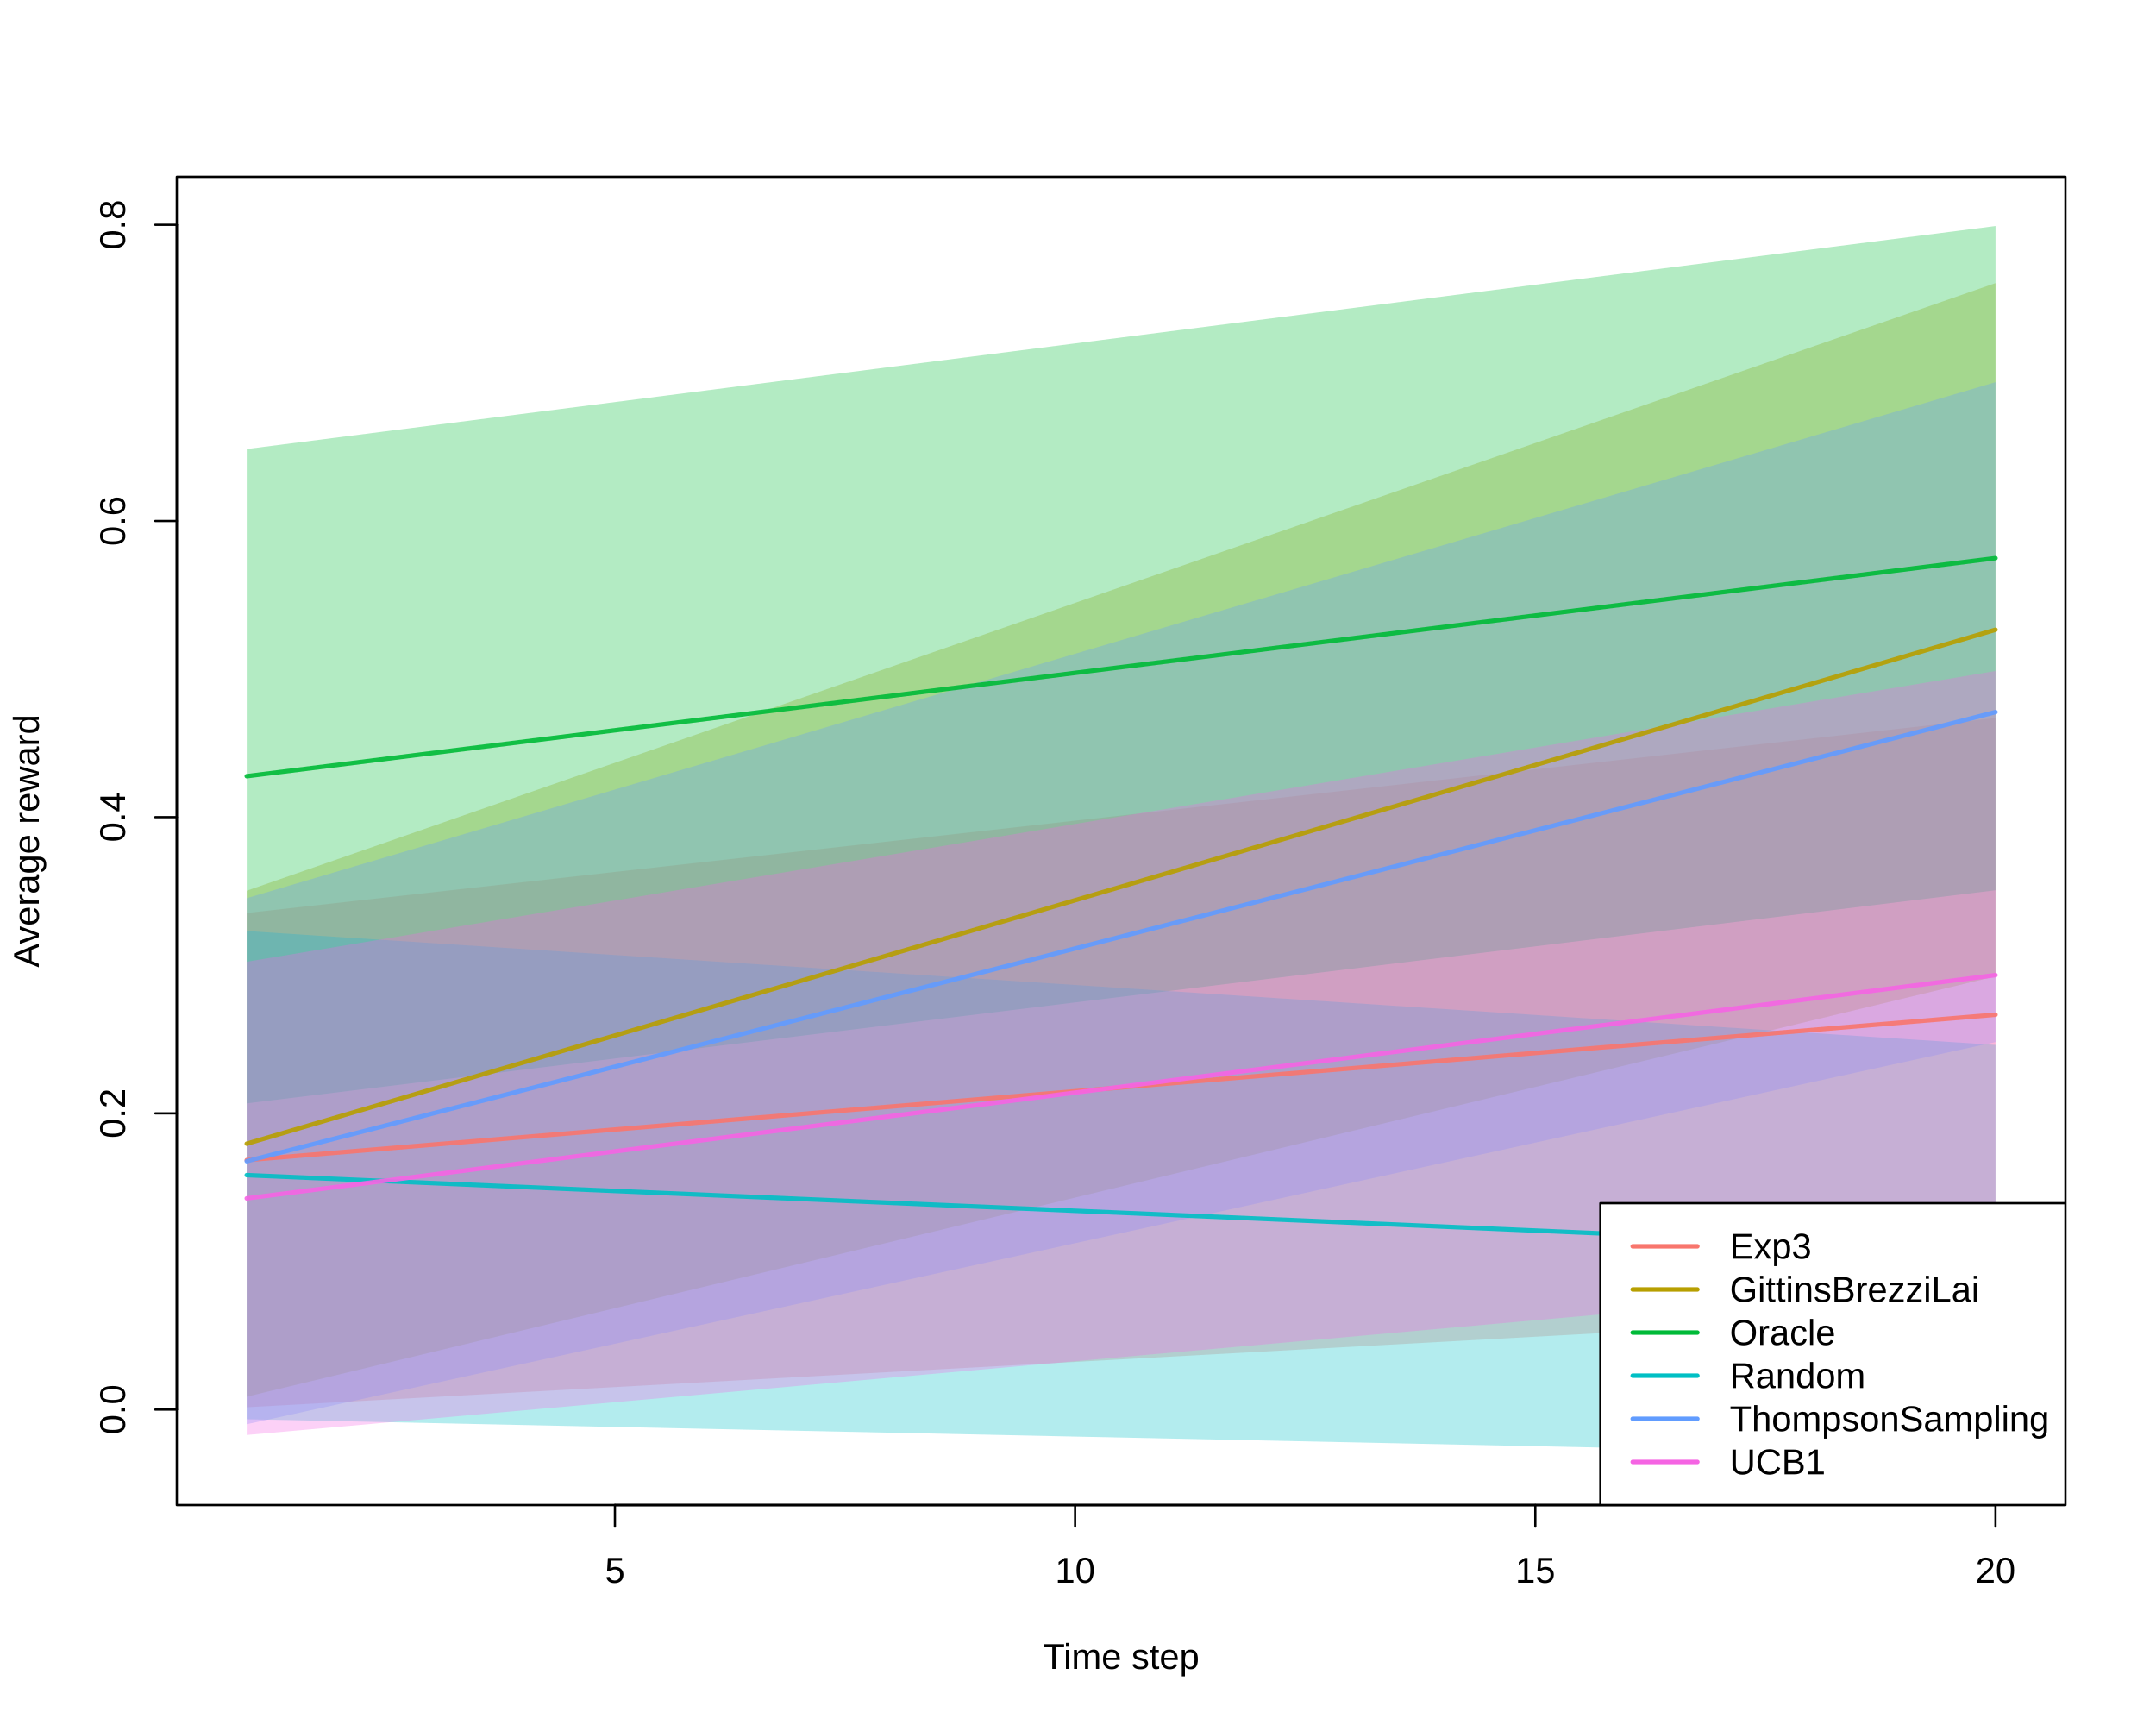
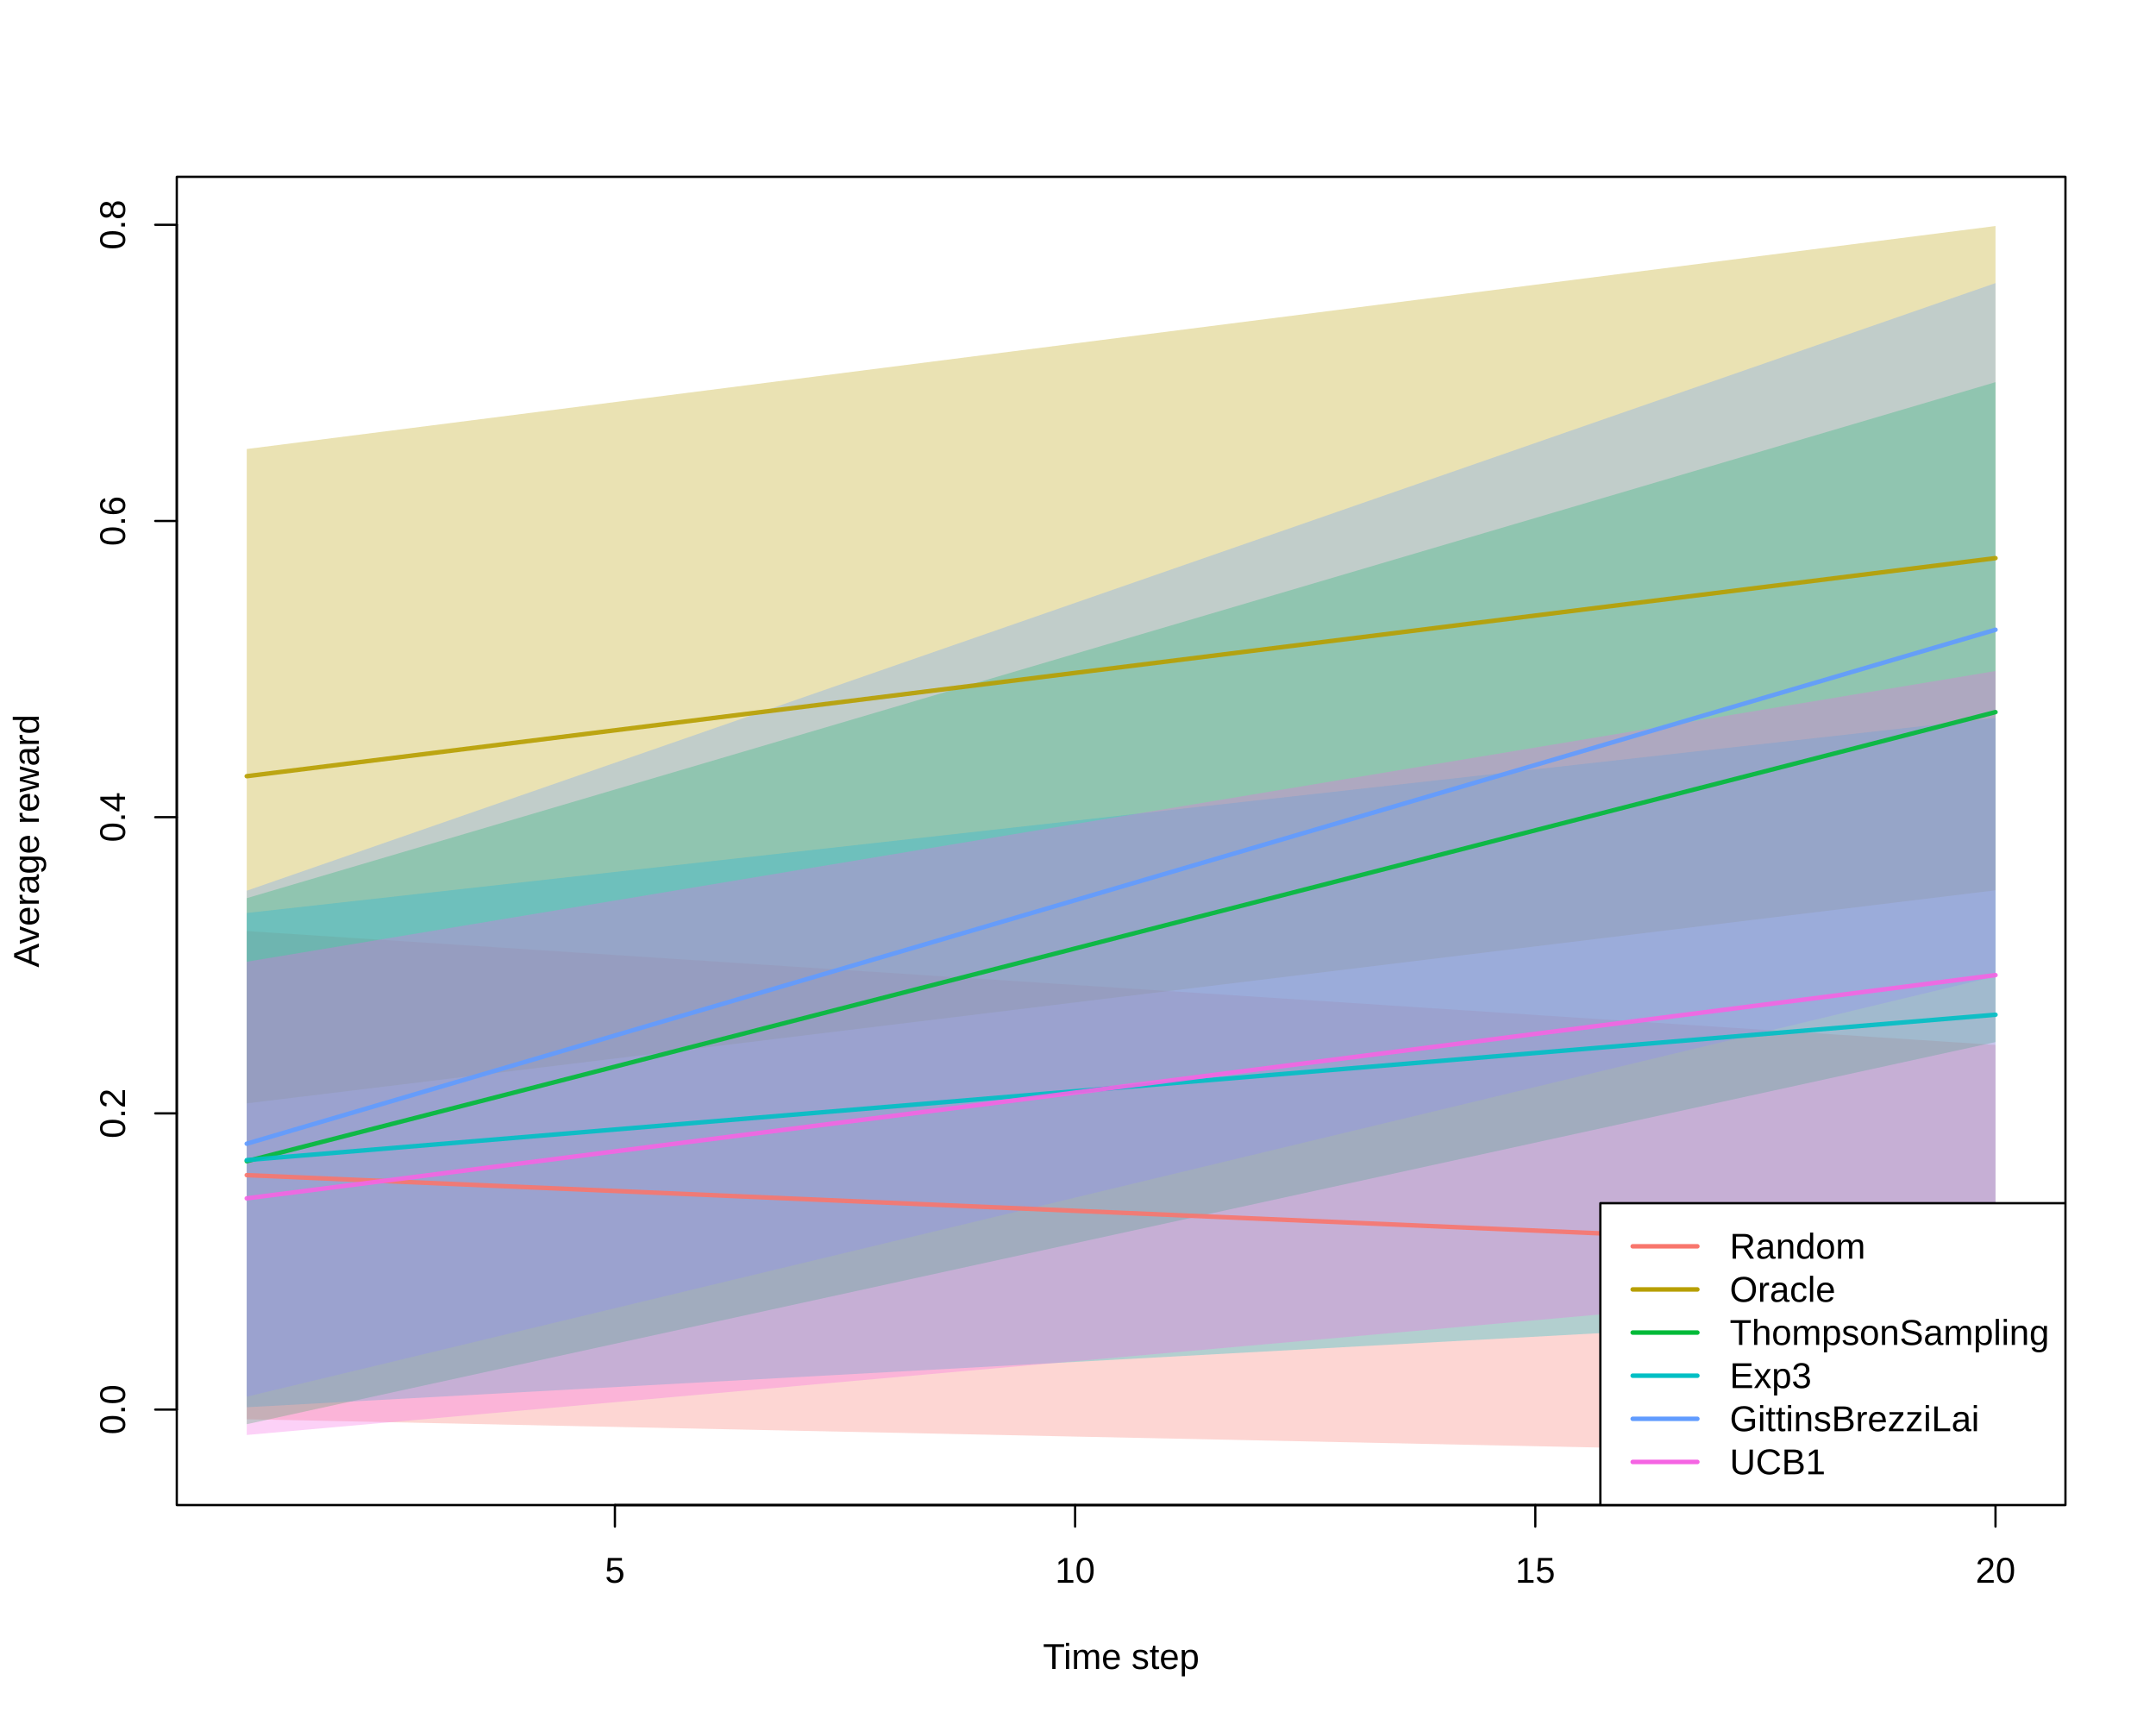
<svg xmlns="http://www.w3.org/2000/svg" viewBox="0 0 720.00 576.00">
  <defs>
    <style type="text/css">
    line, polyline, polygon, path, rect, circle {
      fill: none;
      stroke: #000000;
      stroke-linecap: round;
      stroke-linejoin: round;
      stroke-miterlimit: 10.00;
    }
  </style>
  </defs>
  <rect width="100%" height="100%" style="stroke: none; fill: #FFFFFF;" />
  <defs>
    <clipPath id="cpNTkuMDR8Njg5Ljc2fDUwMi41Nnw1OS4wNA==">
      <rect x="59.04" y="59.04" width="630.72" height="443.52" />
    </clipPath>
  </defs>
-   <polygon points="82.40,469.89 359.03,454.75 666.40,437.92 666.40,239.74 359.03,274.02 82.40,304.86 " style="stroke-width: 0.75; stroke: none; fill: #F8766D; fill-opacity: 0.30;" clip-path="url(#cpNTkuMDR8Njg5Ljc2fDUwMi41Nnw1OS4wNA==)" />
-   <polygon points="82.40,466.37 359.03,399.89 666.40,326.02 666.40,94.53 359.03,201.31 82.40,297.42 " style="stroke-width: 0.75; stroke: none; fill: #B79F00; fill-opacity: 0.30;" clip-path="url(#cpNTkuMDR8Njg5Ljc2fDUwMi41Nnw1OS4wNA==)" />
-   <polygon points="82.40,368.43 359.03,334.72 666.40,297.27 666.40,75.47 359.03,114.66 82.40,149.93 " style="stroke-width: 0.75; stroke: none; fill: #00BA38; fill-opacity: 0.30;" clip-path="url(#cpNTkuMDR8Njg5Ljc2fDUwMi41Nnw1OS4wNA==)" />
-   <polygon points="82.40,473.90 359.03,479.69 666.40,486.13 666.40,348.92 359.03,328.90 82.40,310.89 " style="stroke-width: 0.75; stroke: none; fill: #00BFC4; fill-opacity: 0.30;" clip-path="url(#cpNTkuMDR8Njg5Ljc2fDUwMi41Nnw1OS4wNA==)" />
-   <polygon points="82.40,475.56 359.03,415.12 666.40,347.96 666.40,127.61 359.03,218.30 82.40,299.91 " style="stroke-width: 0.75; stroke: none; fill: #619CFF; fill-opacity: 0.30;" clip-path="url(#cpNTkuMDR8Njg5Ljc2fDUwMi41Nnw1OS4wNA==)" />
+   <polygon points="82.40,473.90 359.03,479.69 666.40,486.13 666.40,348.92 359.03,328.90 82.40,310.89 " style="stroke-width: 0.75; stroke: none; fill: #F8766D; fill-opacity: 0.30;" clip-path="url(#cpNTkuMDR8Njg5Ljc2fDUwMi41Nnw1OS4wNA==)" />
+   <polygon points="82.40,368.43 359.03,334.72 666.40,297.27 666.40,75.47 359.03,114.66 82.40,149.93 " style="stroke-width: 0.75; stroke: none; fill: #B79F00; fill-opacity: 0.30;" clip-path="url(#cpNTkuMDR8Njg5Ljc2fDUwMi41Nnw1OS4wNA==)" />
+   <polygon points="82.40,475.56 359.03,415.12 666.40,347.96 666.40,127.61 359.03,218.30 82.40,299.91 " style="stroke-width: 0.75; stroke: none; fill: #00BA38; fill-opacity: 0.30;" clip-path="url(#cpNTkuMDR8Njg5Ljc2fDUwMi41Nnw1OS4wNA==)" />
+   <polygon points="82.40,469.89 359.03,454.75 666.40,437.92 666.40,239.74 359.03,274.02 82.40,304.86 " style="stroke-width: 0.75; stroke: none; fill: #00BFC4; fill-opacity: 0.30;" clip-path="url(#cpNTkuMDR8Njg5Ljc2fDUwMi41Nnw1OS4wNA==)" />
+   <polygon points="82.40,466.37 359.03,399.89 666.40,326.02 666.40,94.53 359.03,201.31 82.40,297.42 " style="stroke-width: 0.75; stroke: none; fill: #619CFF; fill-opacity: 0.30;" clip-path="url(#cpNTkuMDR8Njg5Ljc2fDUwMi41Nnw1OS4wNA==)" />
  <polygon points="82.40,479.16 359.03,454.52 666.40,427.15 666.40,224.06 359.03,275.15 82.40,321.14 " style="stroke-width: 0.75; stroke: none; fill: #F564E3; fill-opacity: 0.30;" clip-path="url(#cpNTkuMDR8Njg5Ljc2fDUwMi41Nnw1OS4wNA==)" />
-   <polyline points="82.40,387.37 359.03,364.38 666.40,338.83 " style="stroke-width: 1.50; stroke: #F8766D; stroke-opacity: 0.90;" clip-path="url(#cpNTkuMDR8Njg5Ljc2fDUwMi41Nnw1OS4wNA==)" />
-   <polyline points="82.40,381.90 359.03,300.60 666.40,210.28 " style="stroke-width: 1.50; stroke: #B79F00; stroke-opacity: 0.90;" clip-path="url(#cpNTkuMDR8Njg5Ljc2fDUwMi41Nnw1OS4wNA==)" />
-   <polyline points="82.40,259.18 359.03,224.69 666.40,186.37 " style="stroke-width: 1.50; stroke: #00BA38; stroke-opacity: 0.90;" clip-path="url(#cpNTkuMDR8Njg5Ljc2fDUwMi41Nnw1OS4wNA==)" />
-   <polyline points="82.40,392.39 359.03,404.30 666.40,417.53 " style="stroke-width: 1.50; stroke: #00BFC4; stroke-opacity: 0.90;" clip-path="url(#cpNTkuMDR8Njg5Ljc2fDUwMi41Nnw1OS4wNA==)" />
-   <polyline points="82.40,387.74 359.03,316.71 666.40,237.78 " style="stroke-width: 1.50; stroke: #619CFF; stroke-opacity: 0.90;" clip-path="url(#cpNTkuMDR8Njg5Ljc2fDUwMi41Nnw1OS4wNA==)" />
+   <polyline points="82.40,392.39 359.03,404.30 666.40,417.53 " style="stroke-width: 1.50; stroke: #F8766D; stroke-opacity: 0.90;" clip-path="url(#cpNTkuMDR8Njg5Ljc2fDUwMi41Nnw1OS4wNA==)" />
+   <polyline points="82.40,259.18 359.03,224.69 666.40,186.37 " style="stroke-width: 1.50; stroke: #B79F00; stroke-opacity: 0.90;" clip-path="url(#cpNTkuMDR8Njg5Ljc2fDUwMi41Nnw1OS4wNA==)" />
+   <polyline points="82.40,387.74 359.03,316.71 666.40,237.78 " style="stroke-width: 1.50; stroke: #00BA38; stroke-opacity: 0.90;" clip-path="url(#cpNTkuMDR8Njg5Ljc2fDUwMi41Nnw1OS4wNA==)" />
+   <polyline points="82.40,387.37 359.03,364.38 666.40,338.83 " style="stroke-width: 1.50; stroke: #00BFC4; stroke-opacity: 0.90;" clip-path="url(#cpNTkuMDR8Njg5Ljc2fDUwMi41Nnw1OS4wNA==)" />
+   <polyline points="82.40,381.90 359.03,300.60 666.40,210.28 " style="stroke-width: 1.50; stroke: #619CFF; stroke-opacity: 0.90;" clip-path="url(#cpNTkuMDR8Njg5Ljc2fDUwMi41Nnw1OS4wNA==)" />
  <polyline points="82.40,400.15 359.03,364.84 666.40,325.60 " style="stroke-width: 1.50; stroke: #F564E3; stroke-opacity: 0.90;" clip-path="url(#cpNTkuMDR8Njg5Ljc2fDUwMi41Nnw1OS4wNA==)" />
  <defs>
    <clipPath id="cpMC4wMHw3MjAuMDB8NTc2LjAwfDAuMDA=">
      <rect x="0.00" y="0.00" width="720.00" height="576.00" />
    </clipPath>
  </defs>
  <line x1="205.35" y1="502.56" x2="666.40" y2="502.56" style="stroke-width: 0.75;" clip-path="url(#cpMC4wMHw3MjAuMDB8NTc2LjAwfDAuMDA=)" />
  <line x1="205.35" y1="502.56" x2="205.35" y2="509.76" style="stroke-width: 0.75;" clip-path="url(#cpMC4wMHw3MjAuMDB8NTc2LjAwfDAuMDA=)" />
  <line x1="359.03" y1="502.56" x2="359.03" y2="509.76" style="stroke-width: 0.75;" clip-path="url(#cpMC4wMHw3MjAuMDB8NTc2LjAwfDAuMDA=)" />
  <line x1="512.72" y1="502.56" x2="512.72" y2="509.76" style="stroke-width: 0.75;" clip-path="url(#cpMC4wMHw3MjAuMDB8NTc2LjAwfDAuMDA=)" />
  <line x1="666.40" y1="502.56" x2="666.40" y2="509.76" style="stroke-width: 0.75;" clip-path="url(#cpMC4wMHw3MjAuMDB8NTc2LjAwfDAuMDA=)" />
  <g clip-path="url(#cpMC4wMHw3MjAuMDB8NTc2LjAwfDAuMDA=)">
    <text x="202.01" y="528.48" style="font-size: 12.00px; font-family: Liberation Sans;" textLength="6.67px" lengthAdjust="spacingAndGlyphs">5</text>
  </g>
  <g clip-path="url(#cpMC4wMHw3MjAuMDB8NTc2LjAwfDAuMDA=)">
    <text x="352.36" y="528.48" style="font-size: 12.00px; font-family: Liberation Sans;" textLength="13.34px" lengthAdjust="spacingAndGlyphs">10</text>
  </g>
  <g clip-path="url(#cpMC4wMHw3MjAuMDB8NTc2LjAwfDAuMDA=)">
    <text x="506.04" y="528.48" style="font-size: 12.00px; font-family: Liberation Sans;" textLength="13.34px" lengthAdjust="spacingAndGlyphs">15</text>
  </g>
  <g clip-path="url(#cpMC4wMHw3MjAuMDB8NTc2LjAwfDAuMDA=)">
    <text x="659.73" y="528.48" style="font-size: 12.00px; font-family: Liberation Sans;" textLength="13.34px" lengthAdjust="spacingAndGlyphs">20</text>
  </g>
  <line x1="59.04" y1="470.68" x2="59.04" y2="75.06" style="stroke-width: 0.75;" clip-path="url(#cpMC4wMHw3MjAuMDB8NTc2LjAwfDAuMDA=)" />
  <line x1="59.04" y1="470.68" x2="51.84" y2="470.68" style="stroke-width: 0.75;" clip-path="url(#cpMC4wMHw3MjAuMDB8NTc2LjAwfDAuMDA=)" />
  <line x1="59.04" y1="371.77" x2="51.84" y2="371.77" style="stroke-width: 0.75;" clip-path="url(#cpMC4wMHw3MjAuMDB8NTc2LjAwfDAuMDA=)" />
  <line x1="59.04" y1="272.87" x2="51.84" y2="272.87" style="stroke-width: 0.75;" clip-path="url(#cpMC4wMHw3MjAuMDB8NTc2LjAwfDAuMDA=)" />
  <line x1="59.04" y1="173.96" x2="51.84" y2="173.96" style="stroke-width: 0.75;" clip-path="url(#cpMC4wMHw3MjAuMDB8NTc2LjAwfDAuMDA=)" />
  <line x1="59.04" y1="75.06" x2="51.84" y2="75.06" style="stroke-width: 0.75;" clip-path="url(#cpMC4wMHw3MjAuMDB8NTc2LjAwfDAuMDA=)" />
  <g clip-path="url(#cpMC4wMHw3MjAuMDB8NTc2LjAwfDAuMDA=)">
    <text transform="translate(41.76,479.01) rotate(-90)" style="font-size: 12.00px; font-family: Liberation Sans;" textLength="16.67px" lengthAdjust="spacingAndGlyphs">0.0</text>
  </g>
  <g clip-path="url(#cpMC4wMHw3MjAuMDB8NTc2LjAwfDAuMDA=)">
    <text transform="translate(41.76,380.11) rotate(-90)" style="font-size: 12.00px; font-family: Liberation Sans;" textLength="16.67px" lengthAdjust="spacingAndGlyphs">0.2</text>
  </g>
  <g clip-path="url(#cpMC4wMHw3MjAuMDB8NTc2LjAwfDAuMDA=)">
    <text transform="translate(41.76,281.20) rotate(-90)" style="font-size: 12.00px; font-family: Liberation Sans;" textLength="16.67px" lengthAdjust="spacingAndGlyphs">0.4</text>
  </g>
  <g clip-path="url(#cpMC4wMHw3MjAuMDB8NTc2LjAwfDAuMDA=)">
    <text transform="translate(41.76,182.30) rotate(-90)" style="font-size: 12.00px; font-family: Liberation Sans;" textLength="16.67px" lengthAdjust="spacingAndGlyphs">0.6</text>
  </g>
  <g clip-path="url(#cpMC4wMHw3MjAuMDB8NTc2LjAwfDAuMDA=)">
    <text transform="translate(41.76,83.39) rotate(-90)" style="font-size: 12.00px; font-family: Liberation Sans;" textLength="16.67px" lengthAdjust="spacingAndGlyphs">0.8</text>
  </g>
  <g clip-path="url(#cpMC4wMHw3MjAuMDB8NTc2LjAwfDAuMDA=)">
    <text x="348.29" y="557.28" style="font-size: 12.00px; font-family: Liberation Sans;" textLength="52.22px" lengthAdjust="spacingAndGlyphs">Time step</text>
  </g>
  <g clip-path="url(#cpMC4wMHw3MjAuMDB8NTc2LjAwfDAuMDA=)">
    <text transform="translate(12.96,323.04) rotate(-90)" style="font-size: 12.00px; font-family: Liberation Sans;" textLength="84.48px" lengthAdjust="spacingAndGlyphs">Average reward</text>
  </g>
  <polyline points="59.04,502.56 689.76,502.56 689.76,59.04 59.04,59.04 59.04,502.56 " style="stroke-width: 0.75;" clip-path="url(#cpMC4wMHw3MjAuMDB8NTc2LjAwfDAuMDA=)" />
  <defs>
    <clipPath id="cpNTkuMDR8Njg5Ljc2fDUwMi41Nnw1OS4wNA==">
      <rect x="59.04" y="59.04" width="630.72" height="443.52" />
    </clipPath>
  </defs>
  <rect x="534.44" y="401.76" width="155.32" height="100.80" style="stroke-width: 0.75; fill: #FFFFFF;" clip-path="url(#cpNTkuMDR8Njg5Ljc2fDUwMi41Nnw1OS4wNA==)" />
  <line x1="545.24" y1="416.16" x2="566.84" y2="416.16" style="stroke-width: 1.50; stroke: #F8766D;" clip-path="url(#cpNTkuMDR8Njg5Ljc2fDUwMi41Nnw1OS4wNA==)" />
  <line x1="545.24" y1="430.56" x2="566.84" y2="430.56" style="stroke-width: 1.50; stroke: #B79F00;" clip-path="url(#cpNTkuMDR8Njg5Ljc2fDUwMi41Nnw1OS4wNA==)" />
  <line x1="545.24" y1="444.96" x2="566.84" y2="444.96" style="stroke-width: 1.50; stroke: #00BA38;" clip-path="url(#cpNTkuMDR8Njg5Ljc2fDUwMi41Nnw1OS4wNA==)" />
  <line x1="545.24" y1="459.36" x2="566.84" y2="459.36" style="stroke-width: 1.50; stroke: #00BFC4;" clip-path="url(#cpNTkuMDR8Njg5Ljc2fDUwMi41Nnw1OS4wNA==)" />
  <line x1="545.24" y1="473.76" x2="566.84" y2="473.76" style="stroke-width: 1.50; stroke: #619CFF;" clip-path="url(#cpNTkuMDR8Njg5Ljc2fDUwMi41Nnw1OS4wNA==)" />
  <line x1="545.24" y1="488.16" x2="566.84" y2="488.16" style="stroke-width: 1.50; stroke: #F564E3;" clip-path="url(#cpNTkuMDR8Njg5Ljc2fDUwMi41Nnw1OS4wNA==)" />
  <g clip-path="url(#cpNTkuMDR8Njg5Ljc2fDUwMi41Nnw1OS4wNA==)">
-     <text x="577.64" y="420.28" style="font-size: 12.00px; font-family: Liberation Sans;" textLength="27.34px" lengthAdjust="spacingAndGlyphs">Exp3</text>
+     <text x="577.64" y="420.28" style="font-size: 12.00px; font-family: Liberation Sans;" textLength="45.36px" lengthAdjust="spacingAndGlyphs">Random</text>
  </g>
  <g clip-path="url(#cpNTkuMDR8Njg5Ljc2fDUwMi41Nnw1OS4wNA==)">
-     <text x="577.64" y="434.69" style="font-size: 12.00px; font-family: Liberation Sans;" textLength="83.36px" lengthAdjust="spacingAndGlyphs">GittinsBrezziLai</text>
+     <text x="577.64" y="434.69" style="font-size: 12.00px; font-family: Liberation Sans;" textLength="35.34px" lengthAdjust="spacingAndGlyphs">Oracle</text>
  </g>
  <g clip-path="url(#cpNTkuMDR8Njg5Ljc2fDUwMi41Nnw1OS4wNA==)">
-     <text x="577.64" y="449.09" style="font-size: 12.00px; font-family: Liberation Sans;" textLength="35.34px" lengthAdjust="spacingAndGlyphs">Oracle</text>
+     <text x="577.64" y="449.09" style="font-size: 12.00px; font-family: Liberation Sans;" textLength="106.72px" lengthAdjust="spacingAndGlyphs">ThompsonSampling</text>
  </g>
  <g clip-path="url(#cpNTkuMDR8Njg5Ljc2fDUwMi41Nnw1OS4wNA==)">
-     <text x="577.64" y="463.49" style="font-size: 12.00px; font-family: Liberation Sans;" textLength="45.36px" lengthAdjust="spacingAndGlyphs">Random</text>
+     <text x="577.64" y="463.49" style="font-size: 12.00px; font-family: Liberation Sans;" textLength="27.34px" lengthAdjust="spacingAndGlyphs">Exp3</text>
  </g>
  <g clip-path="url(#cpNTkuMDR8Njg5Ljc2fDUwMi41Nnw1OS4wNA==)">
-     <text x="577.64" y="477.88" style="font-size: 12.00px; font-family: Liberation Sans;" textLength="106.72px" lengthAdjust="spacingAndGlyphs">ThompsonSampling</text>
+     <text x="577.64" y="477.88" style="font-size: 12.00px; font-family: Liberation Sans;" textLength="83.36px" lengthAdjust="spacingAndGlyphs">GittinsBrezziLai</text>
  </g>
  <g clip-path="url(#cpNTkuMDR8Njg5Ljc2fDUwMi41Nnw1OS4wNA==)">
    <text x="577.64" y="492.28" style="font-size: 12.00px; font-family: Liberation Sans;" textLength="32.02px" lengthAdjust="spacingAndGlyphs">UCB1</text>
  </g>
</svg>
